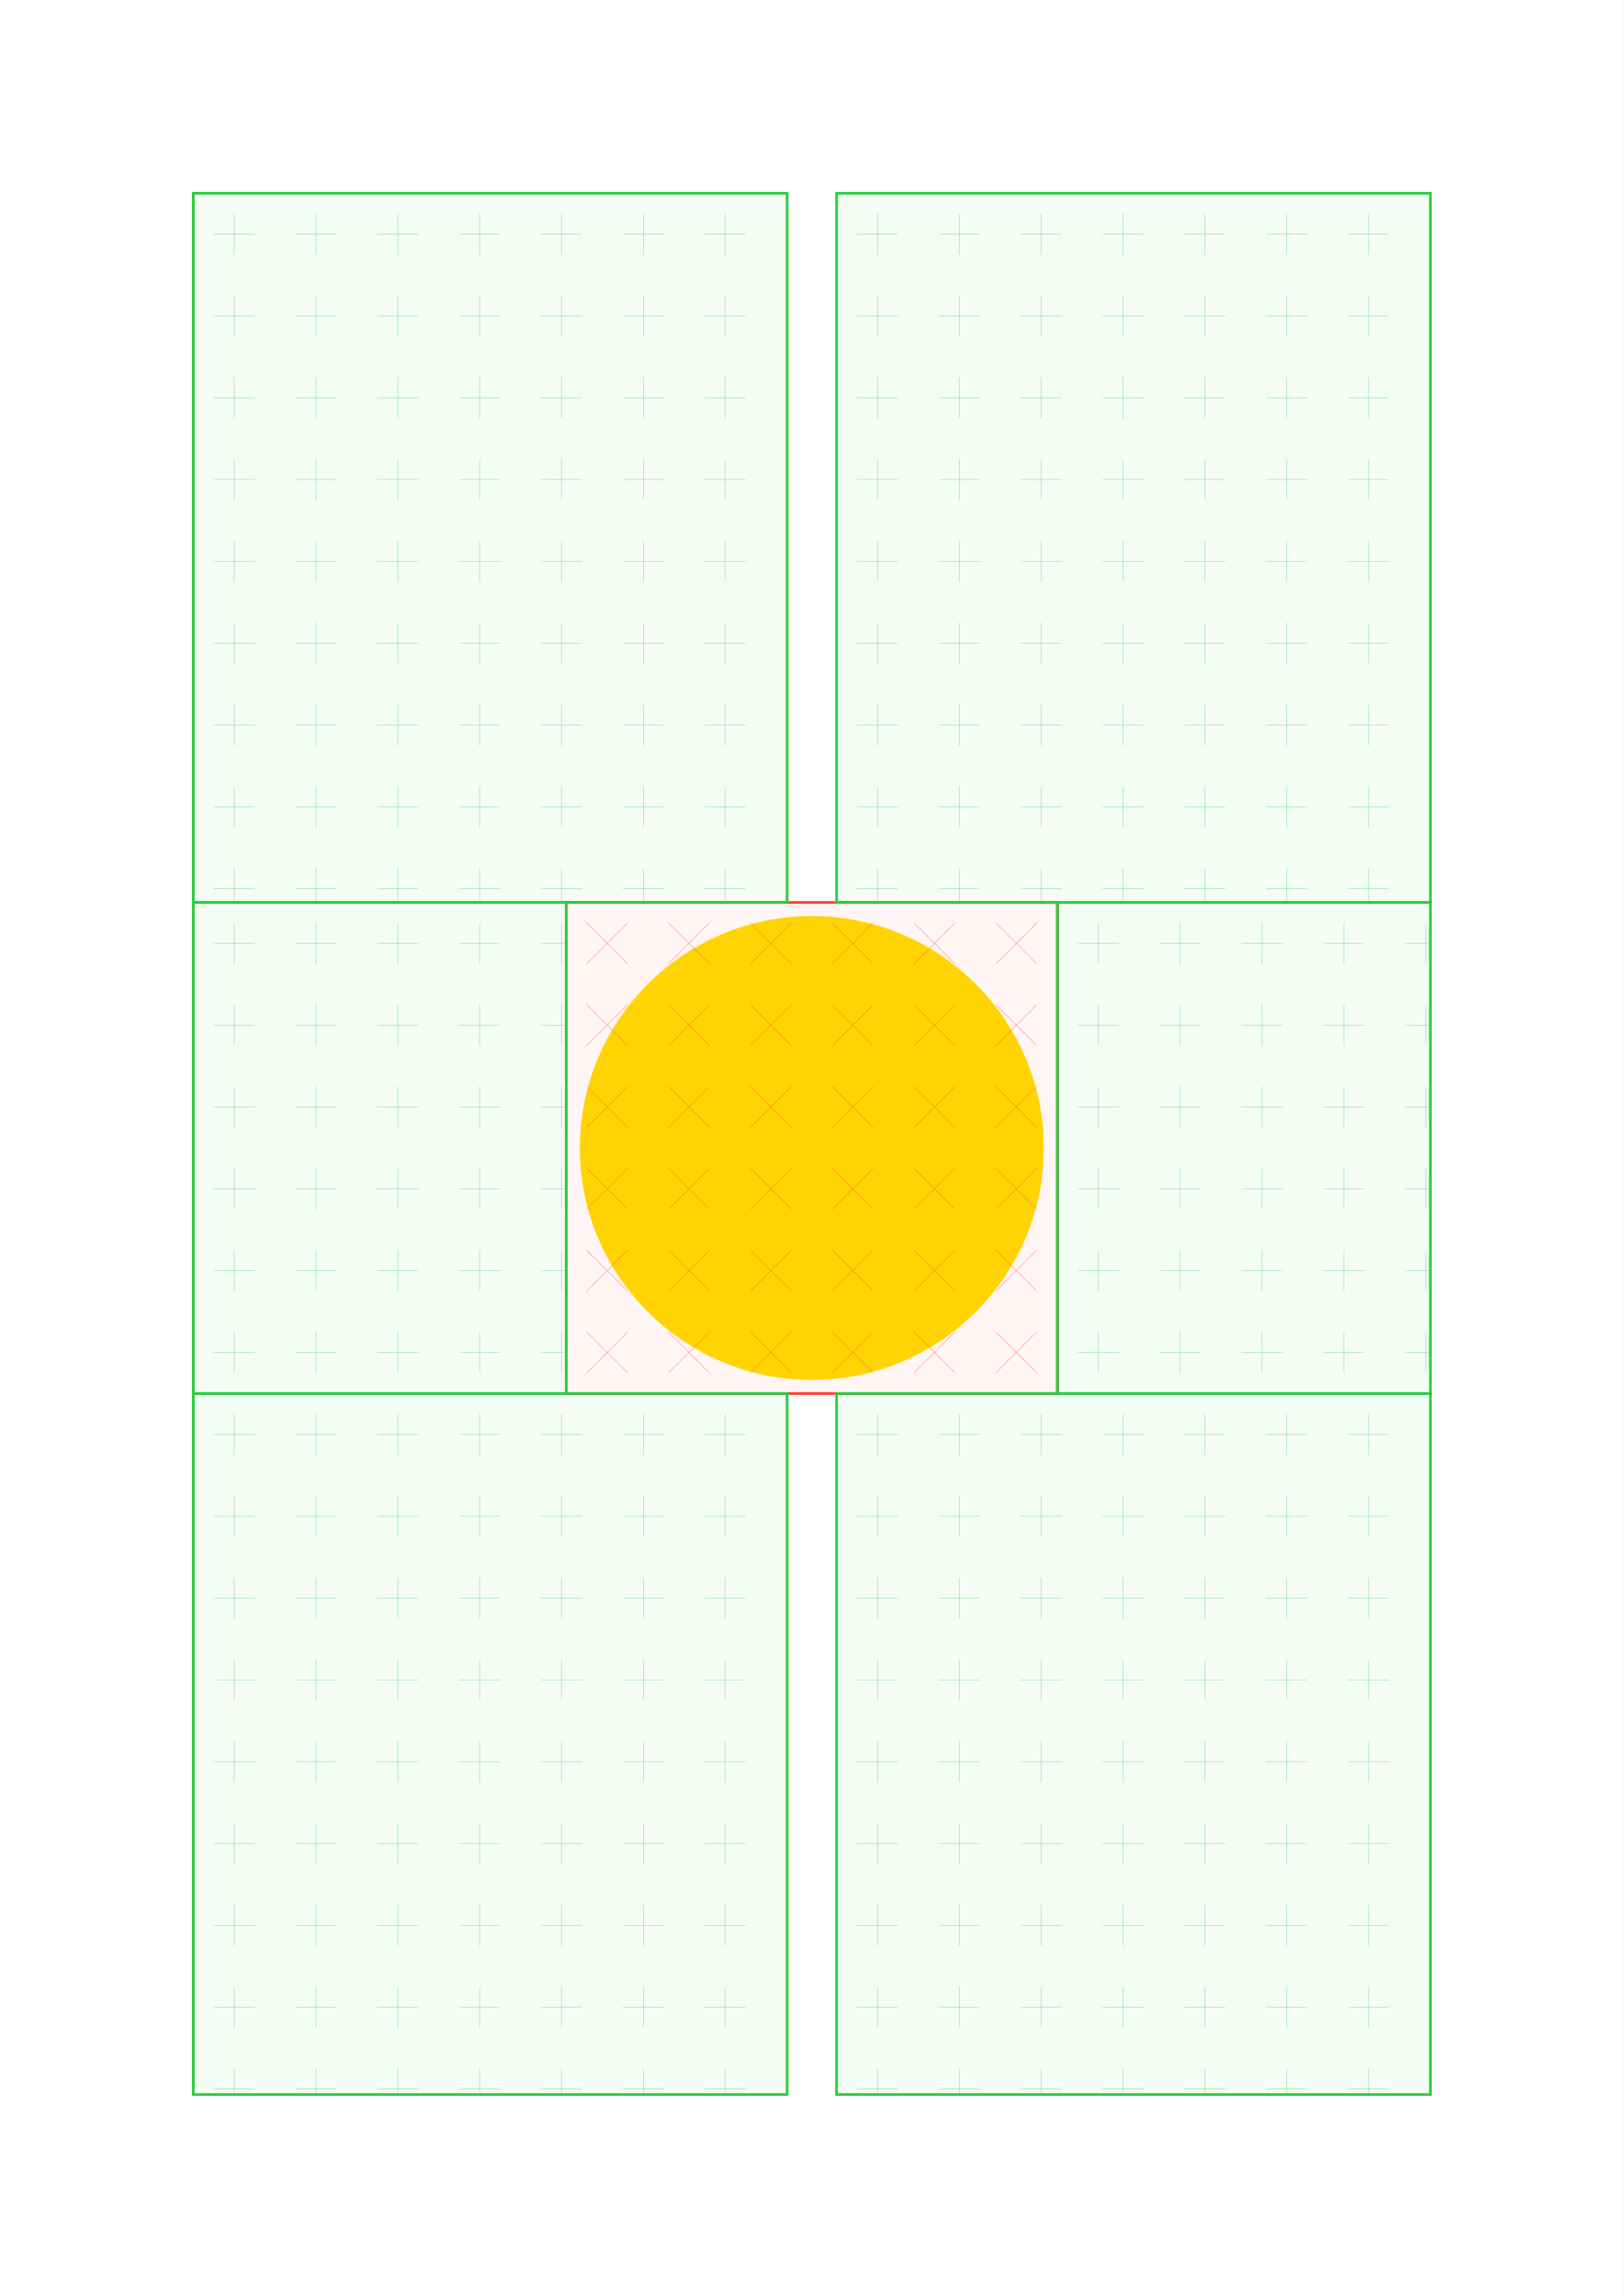
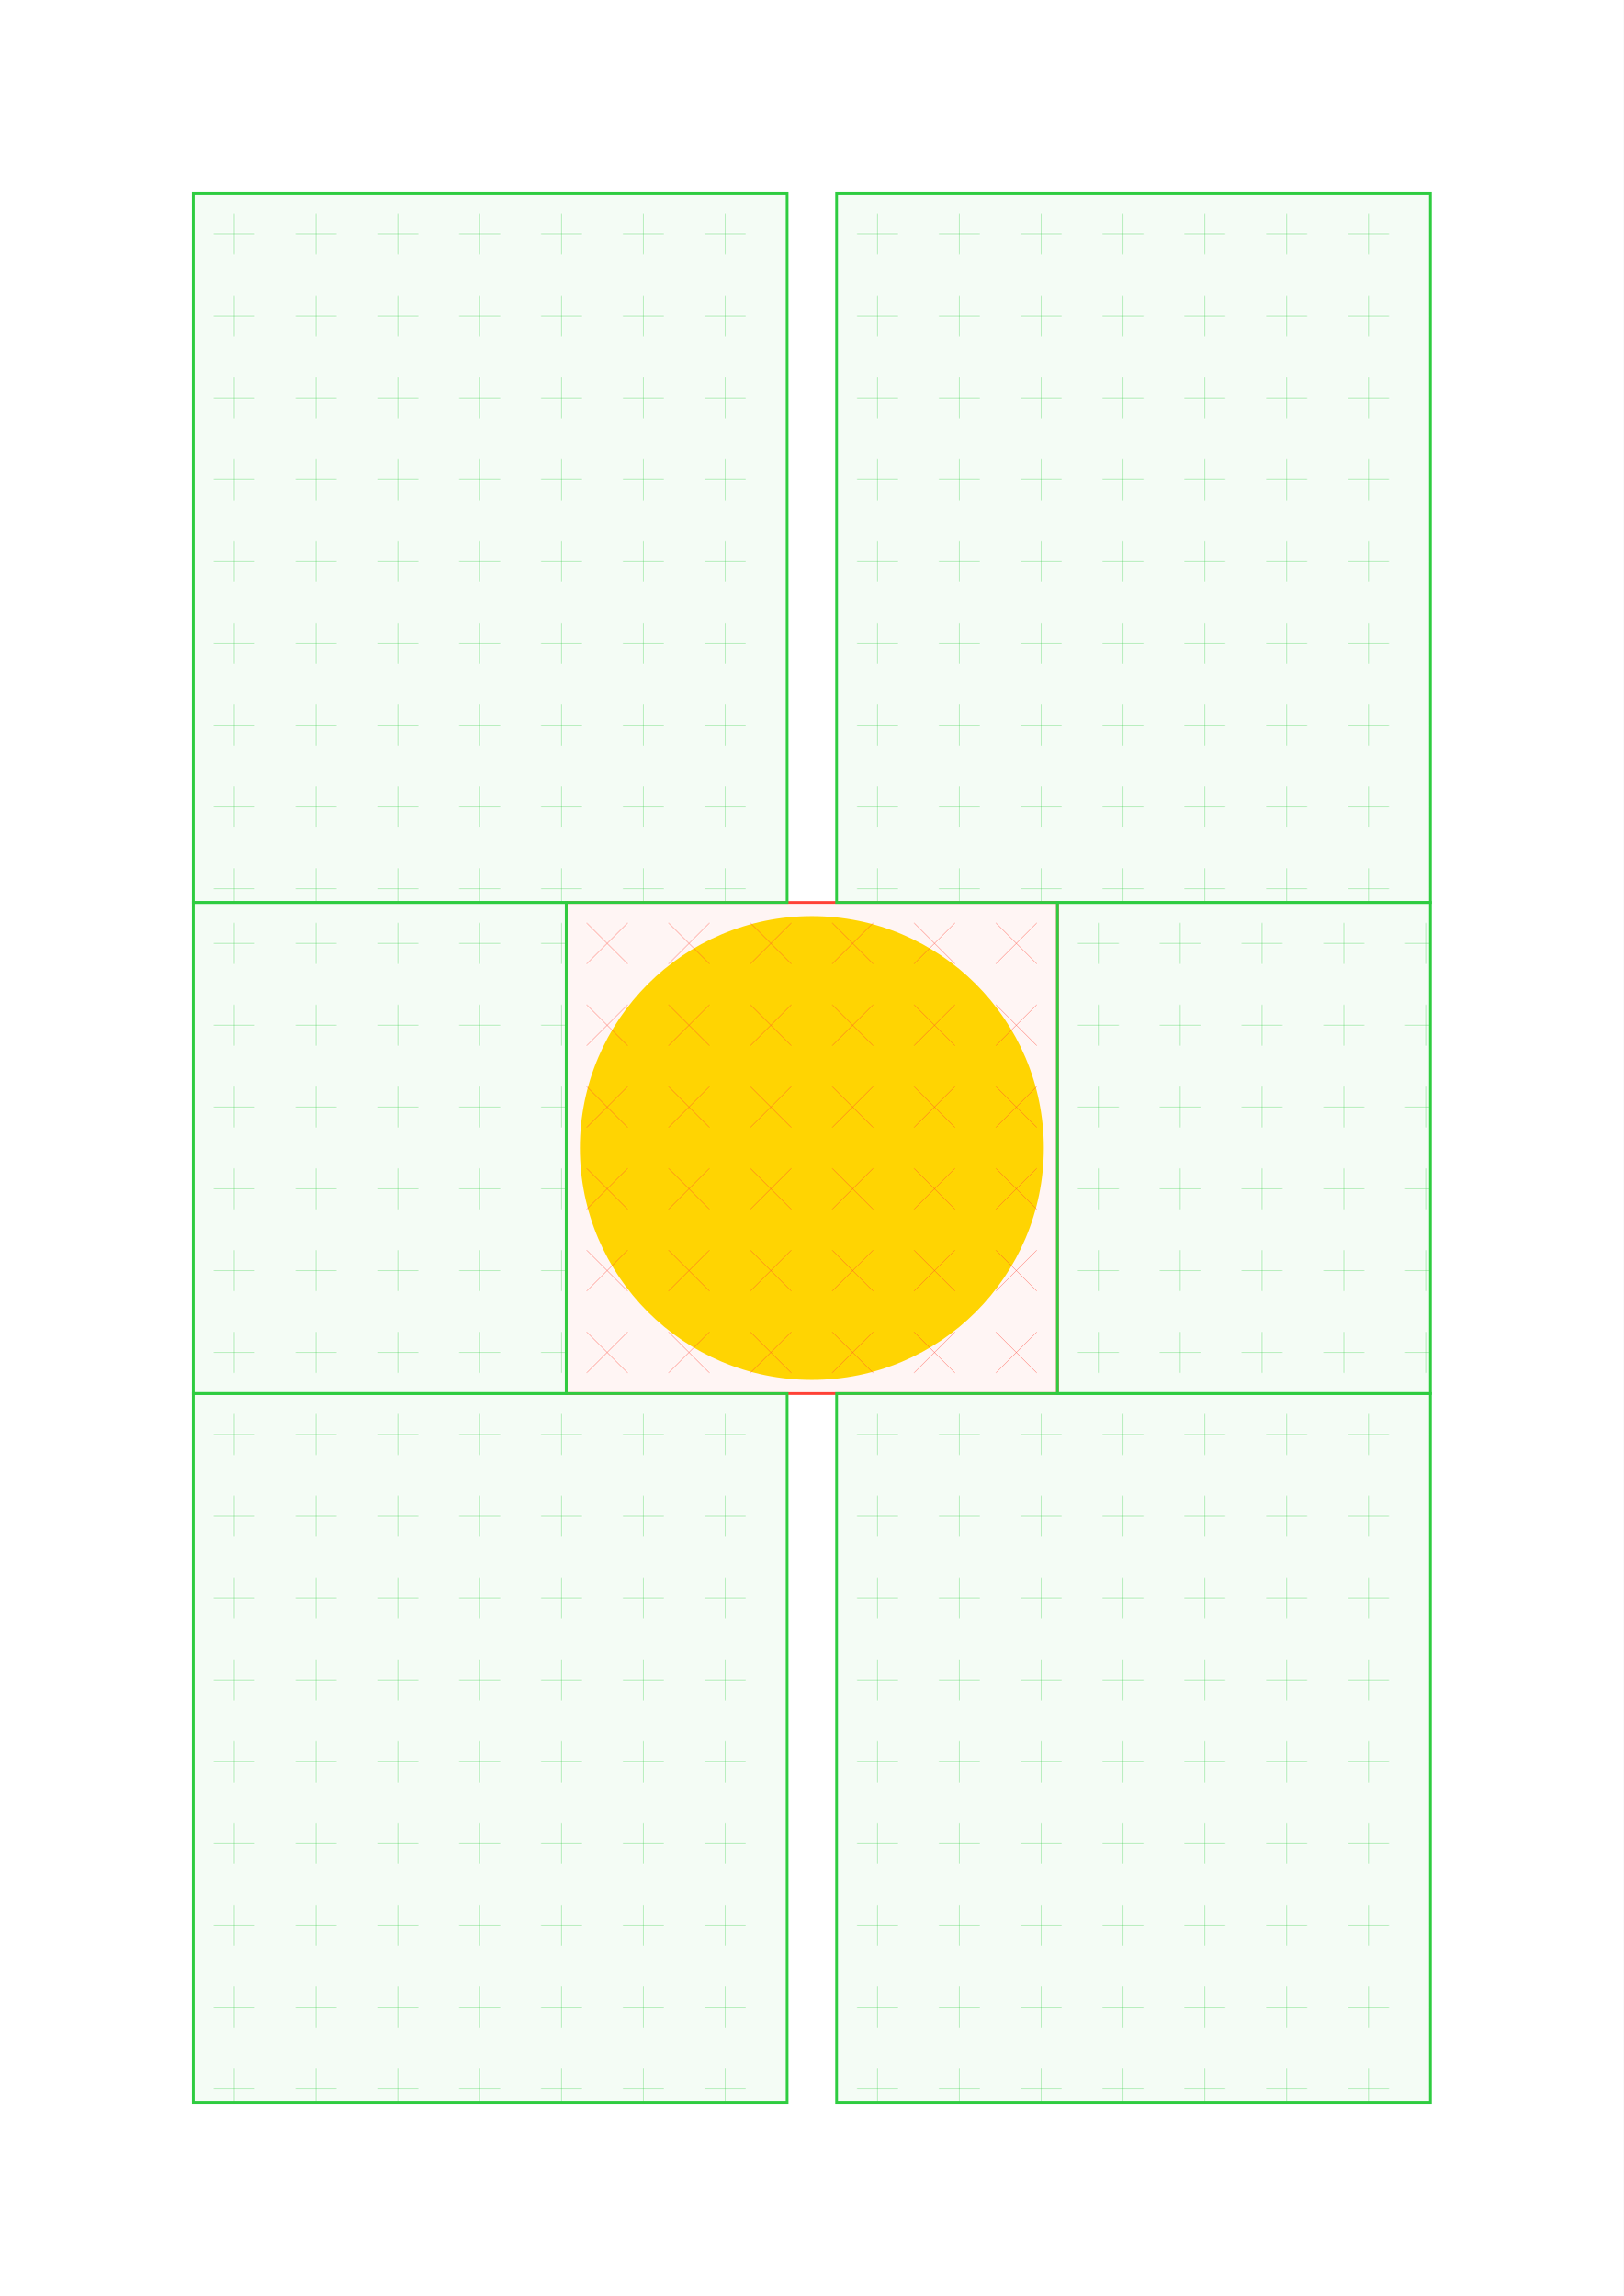
<svg xmlns="http://www.w3.org/2000/svg" xmlns:xlink="http://www.w3.org/1999/xlink" class="typst-doc" viewBox="0 0 595.276 841.89" width="595.276pt" height="841.89pt">
  <path class="typst-shape" fill="#ffffff" fill-rule="nonzero" d="M 0 0 L 0 841.89 L 595.276 841.89 L 595.276 0 Z " />
  <g>
    <g transform="translate(70.86614 70.86614)">
      <g class="typst-group">
        <g>
          <g transform="translate(141.7323 265.0394)">
            <path class="typst-shape" fill="#ffdc00" fill-rule="nonzero" d="M 0 85.039 C 0 38.116 38.116 0 85.039 0 C 131.963 0 170.079 38.116 170.079 85.039 C 170.079 131.963 131.963 170.079 85.039 170.079 C 38.116 170.079 0 131.963 0 85.039 " />
          </g>
          <g transform="translate(136.7323 260.0394)">
            <g class="typst-group">
              <g>
                <g transform="translate(-0 -0)">
-                   <path class="typst-shape" fill="url(#pA42A99542EBDFAEEFF0B830FB45B1BEC)" fill-rule="nonzero" stroke="#ff4136" stroke-width="1" stroke-linecap="butt" stroke-linejoin="miter" stroke-miterlimit="4" d="M 0 0 L 0 180.079 L 180.079 180.079 L 180.079 0 Z " />
+                   <path class="typst-shape" fill="url(#pE67007027897766361DC3482197E2D2D)" fill-rule="nonzero" stroke="#ff4136" stroke-width="1" stroke-linecap="butt" stroke-linejoin="miter" stroke-miterlimit="4" d="M 0 0 L 0 180.079 L 180.079 180.079 L 180.079 0 Z " />
                </g>
              </g>
            </g>
          </g>
          <g transform="translate(0 0)">
            <g class="typst-group">
              <g>
                <g transform="translate(-0 -0)">
-                   <path class="typst-shape" fill="url(#pD98BEB4F0FBB16BD26B5E6C63C5B70B0)" fill-rule="nonzero" stroke="#2ecc40" stroke-width="1" stroke-linecap="butt" stroke-linejoin="miter" stroke-miterlimit="4" d="M 0 0 L 0 260.039 L 217.701 260.039 L 217.701 0 Z " />
+                   <path class="typst-shape" fill="url(#p25C2C36563E472937169CB3B839189E1)" fill-rule="nonzero" stroke="#2ecc40" stroke-width="1" stroke-linecap="butt" stroke-linejoin="miter" stroke-miterlimit="4" d="M 0 0 L 0 260.039 L 217.701 260.039 L 217.701 0 Z " />
                </g>
              </g>
            </g>
          </g>
          <g transform="translate(0 260.0394)">
            <g class="typst-group">
              <g>
                <g transform="translate(-0 -0)">
-                   <path class="typst-shape" fill="url(#pD98BEB4F0FBB16BD26B5E6C63C5B70B0)" fill-rule="nonzero" stroke="#2ecc40" stroke-width="1" stroke-linecap="butt" stroke-linejoin="miter" stroke-miterlimit="4" d="M 0 0 L 0 180.079 L 136.732 180.079 L 136.732 0 Z " />
+                   <path class="typst-shape" fill="url(#p25C2C36563E472937169CB3B839189E1)" fill-rule="nonzero" stroke="#2ecc40" stroke-width="1" stroke-linecap="butt" stroke-linejoin="miter" stroke-miterlimit="4" d="M 0 0 L 0 180.079 L 136.732 180.079 L 136.732 0 Z " />
                </g>
              </g>
            </g>
          </g>
          <g transform="translate(0 440.1181)">
            <g class="typst-group">
              <g>
                <g transform="translate(-0 -0)">
-                   <path class="typst-shape" fill="url(#pD98BEB4F0FBB16BD26B5E6C63C5B70B0)" fill-rule="nonzero" stroke="#2ecc40" stroke-width="1" stroke-linecap="butt" stroke-linejoin="miter" stroke-miterlimit="4" d="M 0 0 L 0 257.039 L 217.701 257.039 L 217.701 0 Z " />
+                   <path class="typst-shape" fill="url(#p25C2C36563E472937169CB3B839189E1)" fill-rule="nonzero" stroke="#2ecc40" stroke-width="1" stroke-linecap="butt" stroke-linejoin="miter" stroke-miterlimit="4" d="M 0 0 L 0 260.039 L 217.701 260.039 L 217.701 0 Z " />
                </g>
              </g>
            </g>
          </g>
          <g transform="translate(235.8425 0)">
            <g class="typst-group">
              <g>
                <g transform="translate(-0 -0)">
-                   <path class="typst-shape" fill="url(#pD98BEB4F0FBB16BD26B5E6C63C5B70B0)" fill-rule="nonzero" stroke="#2ecc40" stroke-width="1" stroke-linecap="butt" stroke-linejoin="miter" stroke-miterlimit="4" d="M 0 0 L 0 260.039 L 217.701 260.039 L 217.701 0 Z " />
+                   <path class="typst-shape" fill="url(#p25C2C36563E472937169CB3B839189E1)" fill-rule="nonzero" stroke="#2ecc40" stroke-width="1" stroke-linecap="butt" stroke-linejoin="miter" stroke-miterlimit="4" d="M 0 0 L 0 260.039 L 217.701 260.039 L 217.701 0 Z " />
                </g>
              </g>
            </g>
          </g>
          <g transform="translate(316.811 260.0394)">
            <g class="typst-group">
              <g>
                <g transform="translate(-0 -0)">
-                   <path class="typst-shape" fill="url(#pD98BEB4F0FBB16BD26B5E6C63C5B70B0)" fill-rule="nonzero" stroke="#2ecc40" stroke-width="1" stroke-linecap="butt" stroke-linejoin="miter" stroke-miterlimit="4" d="M 0 0 L 0 180.079 L 136.732 180.079 L 136.732 0 Z " />
+                   <path class="typst-shape" fill="url(#p25C2C36563E472937169CB3B839189E1)" fill-rule="nonzero" stroke="#2ecc40" stroke-width="1" stroke-linecap="butt" stroke-linejoin="miter" stroke-miterlimit="4" d="M 0 0 L 0 180.079 L 136.732 180.079 L 136.732 0 Z " />
                </g>
              </g>
            </g>
          </g>
          <g transform="translate(235.8425 440.1181)">
            <g class="typst-group">
              <g>
                <g transform="translate(-0 -0)">
-                   <path class="typst-shape" fill="url(#pD98BEB4F0FBB16BD26B5E6C63C5B70B0)" fill-rule="nonzero" stroke="#2ecc40" stroke-width="1" stroke-linecap="butt" stroke-linejoin="miter" stroke-miterlimit="4" d="M 0 0 L 0 257.039 L 217.701 257.039 L 217.701 0 Z " />
+                   <path class="typst-shape" fill="url(#p25C2C36563E472937169CB3B839189E1)" fill-rule="nonzero" stroke="#2ecc40" stroke-width="1" stroke-linecap="butt" stroke-linejoin="miter" stroke-miterlimit="4" d="M 0 0 L 0 260.039 L 217.701 260.039 L 217.701 0 Z " />
                </g>
              </g>
            </g>
          </g>
        </g>
      </g>
    </g>
  </g>
  <defs id="tilings">
-     <pattern id="tE6C7BD9EB85B7646E961DE03AD3DF524" width="30" height="30" patternUnits="userSpaceOnUse" viewBox="0 0 30.000 30.000">
+     <pattern id="t6929F7DEE4A47A6F7819AC04AF9E8085" width="30" height="30" patternUnits="userSpaceOnUse" viewBox="0 0 30.000 30.000">
      <g>
        <g transform="translate(0 0)">
          <g class="typst-group">
            <g>
              <g transform="translate(-0 -0)">
                <path class="typst-shape" fill="#ff41360d" fill-rule="nonzero" d="M 0 0 L 0 30 L 30 30 L 30 0 Z " />
              </g>
            </g>
          </g>
        </g>
        <g transform="translate(7.5 7.5)">
          <path class="typst-shape" fill="none" stroke="#ff4136" stroke-width="0.1" stroke-linecap="butt" stroke-linejoin="miter" stroke-miterlimit="4" d="M 0 0 L 15 15 " />
        </g>
        <g transform="translate(7.5 22.5)">
          <path class="typst-shape" fill="none" stroke="#ff4136" stroke-width="0.1" stroke-linecap="butt" stroke-linejoin="miter" stroke-miterlimit="4" d="M 0 0 L 15 -15 " />
        </g>
      </g>
    </pattern>
-     <pattern id="t78324AC64C11C3BB9022F0AC876D19B1" width="30" height="30" patternUnits="userSpaceOnUse" viewBox="0 0 30.000 30.000">
+     <pattern id="tF9C25EB01595C61CB67BBA8121E12E9D" width="30" height="30" patternUnits="userSpaceOnUse" viewBox="0 0 30.000 30.000">
      <g>
        <g transform="translate(0 0)">
          <g class="typst-group">
            <g>
              <g transform="translate(-0 -0)">
                <path class="typst-shape" fill="#2ecc400d" fill-rule="nonzero" d="M 0 0 L 0 30 L 30 30 L 30 0 Z " />
              </g>
            </g>
          </g>
        </g>
        <g transform="translate(7.5 15)">
          <path class="typst-shape" fill="none" stroke="#2ecc40" stroke-width="0.1" stroke-linecap="butt" stroke-linejoin="miter" stroke-miterlimit="4" d="M 0 0 L 15 0 " />
        </g>
        <g transform="translate(15 7.5)">
          <path class="typst-shape" fill="none" stroke="#2ecc40" stroke-width="0.1" stroke-linecap="butt" stroke-linejoin="miter" stroke-miterlimit="4" d="M 0 0 L 0 15 " />
        </g>
      </g>
    </pattern>
  </defs>
  <defs id="tilings-refs">
-     <pattern patternTransform="matrix(1 0 0 1 0 0)" id="pA42A99542EBDFAEEFF0B830FB45B1BEC" href="#tE6C7BD9EB85B7646E961DE03AD3DF524" xlink:href="#tE6C7BD9EB85B7646E961DE03AD3DF524" />
-     <pattern patternTransform="matrix(1 0 0 1 0 0)" id="pD98BEB4F0FBB16BD26B5E6C63C5B70B0" href="#t78324AC64C11C3BB9022F0AC876D19B1" xlink:href="#t78324AC64C11C3BB9022F0AC876D19B1" />
+     <pattern patternTransform="matrix(1 0 0 1 0 0)" id="pE67007027897766361DC3482197E2D2D" href="#t6929F7DEE4A47A6F7819AC04AF9E8085" xlink:href="#t6929F7DEE4A47A6F7819AC04AF9E8085" />
+     <pattern patternTransform="matrix(1 0 0 1 0 0)" id="p25C2C36563E472937169CB3B839189E1" href="#tF9C25EB01595C61CB67BBA8121E12E9D" xlink:href="#tF9C25EB01595C61CB67BBA8121E12E9D" />
  </defs>
</svg>
